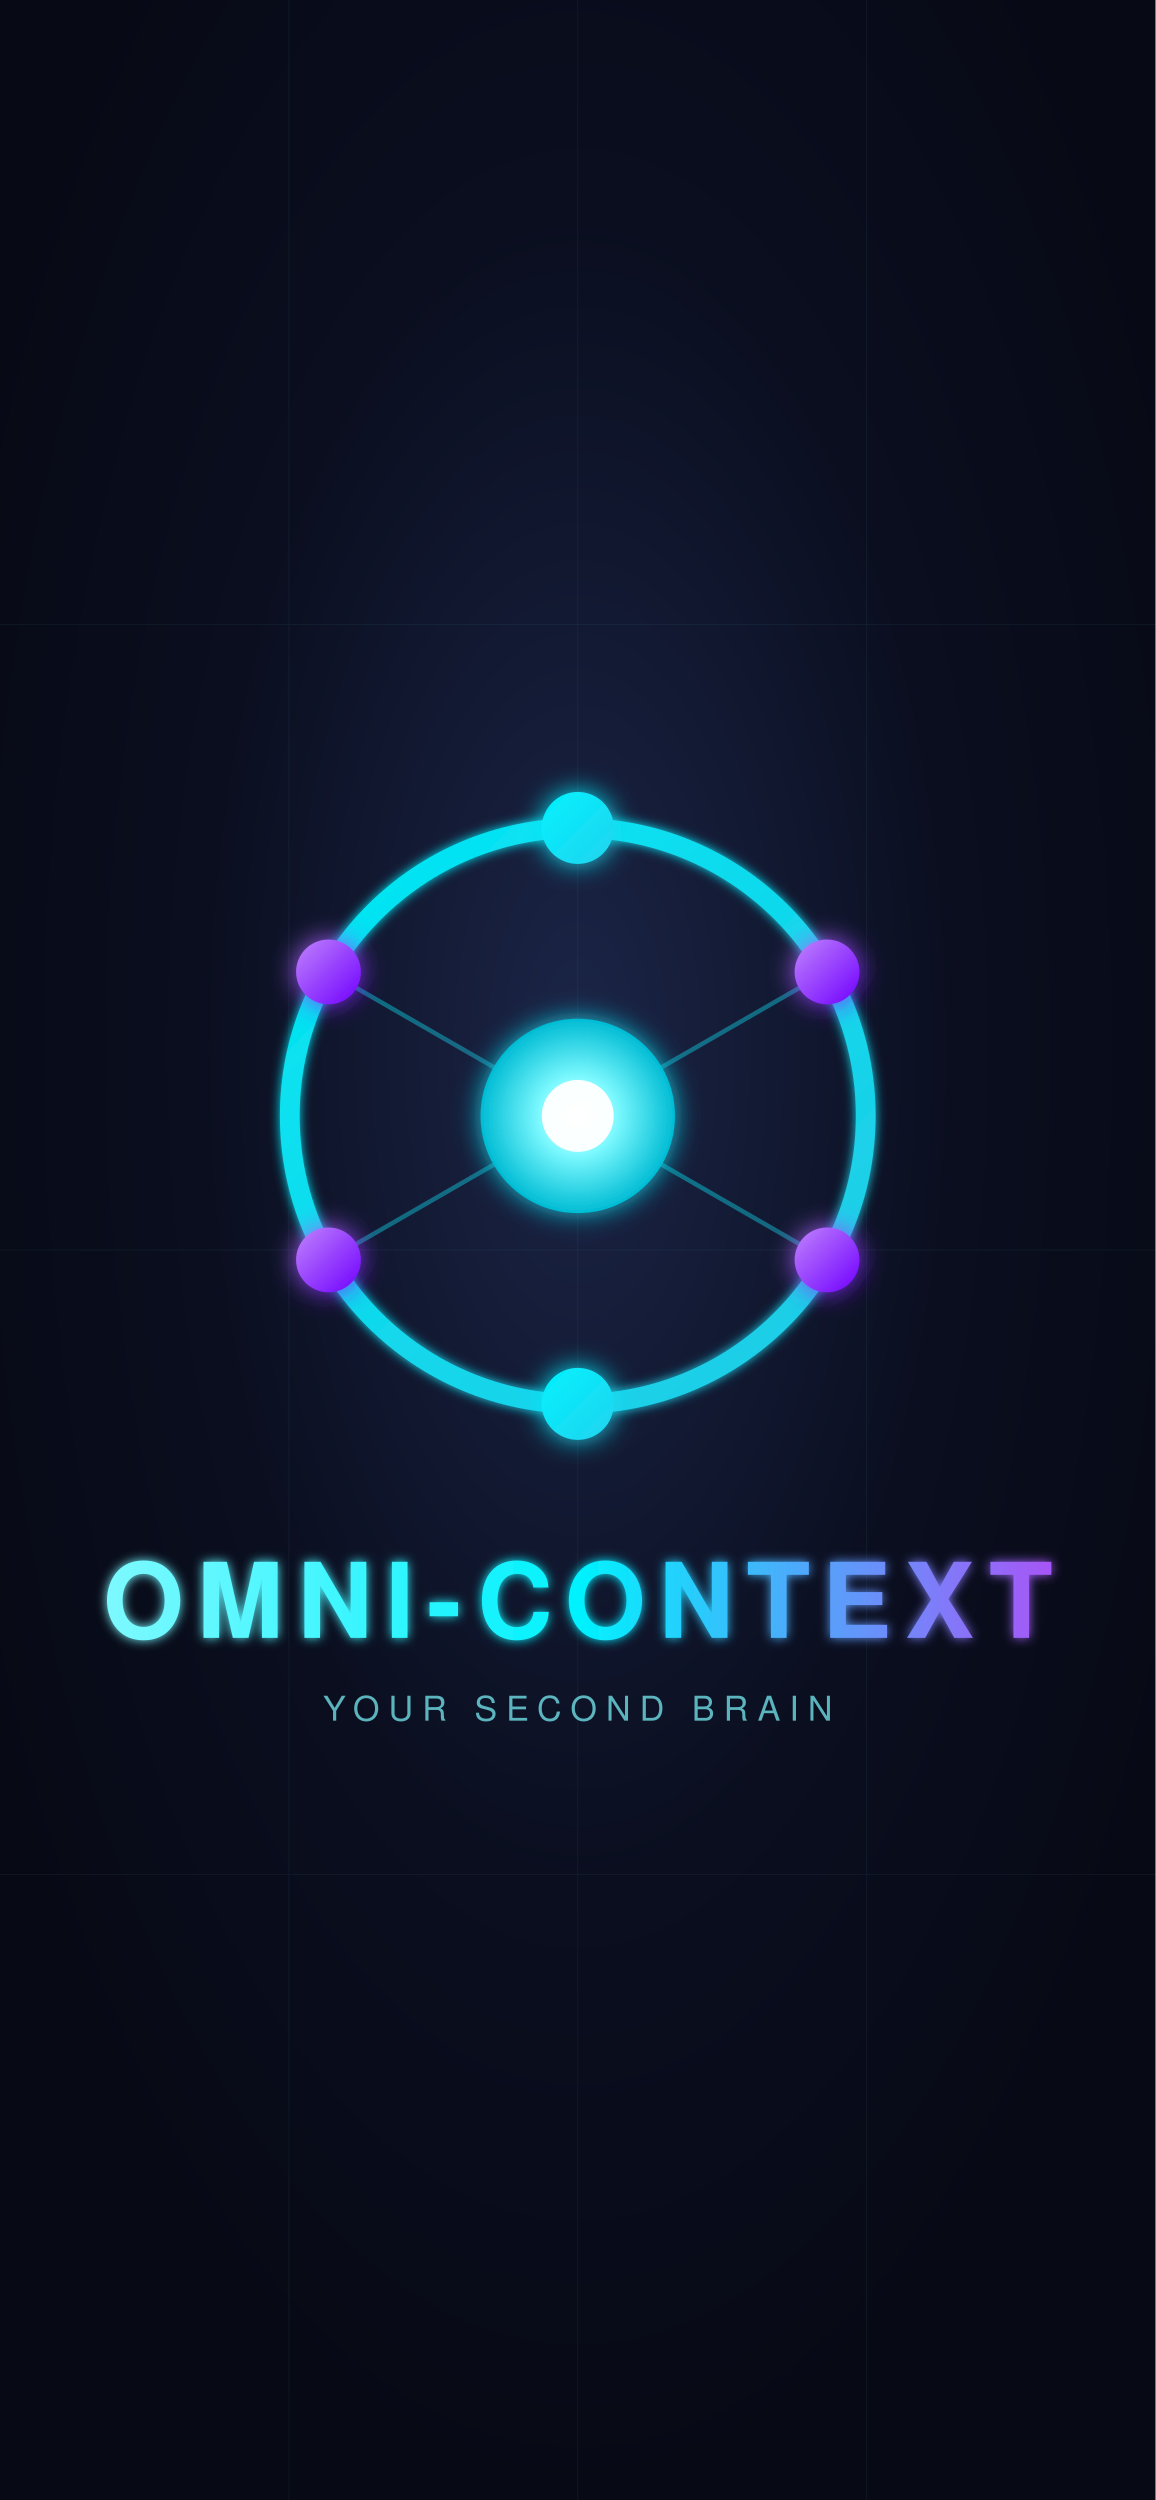
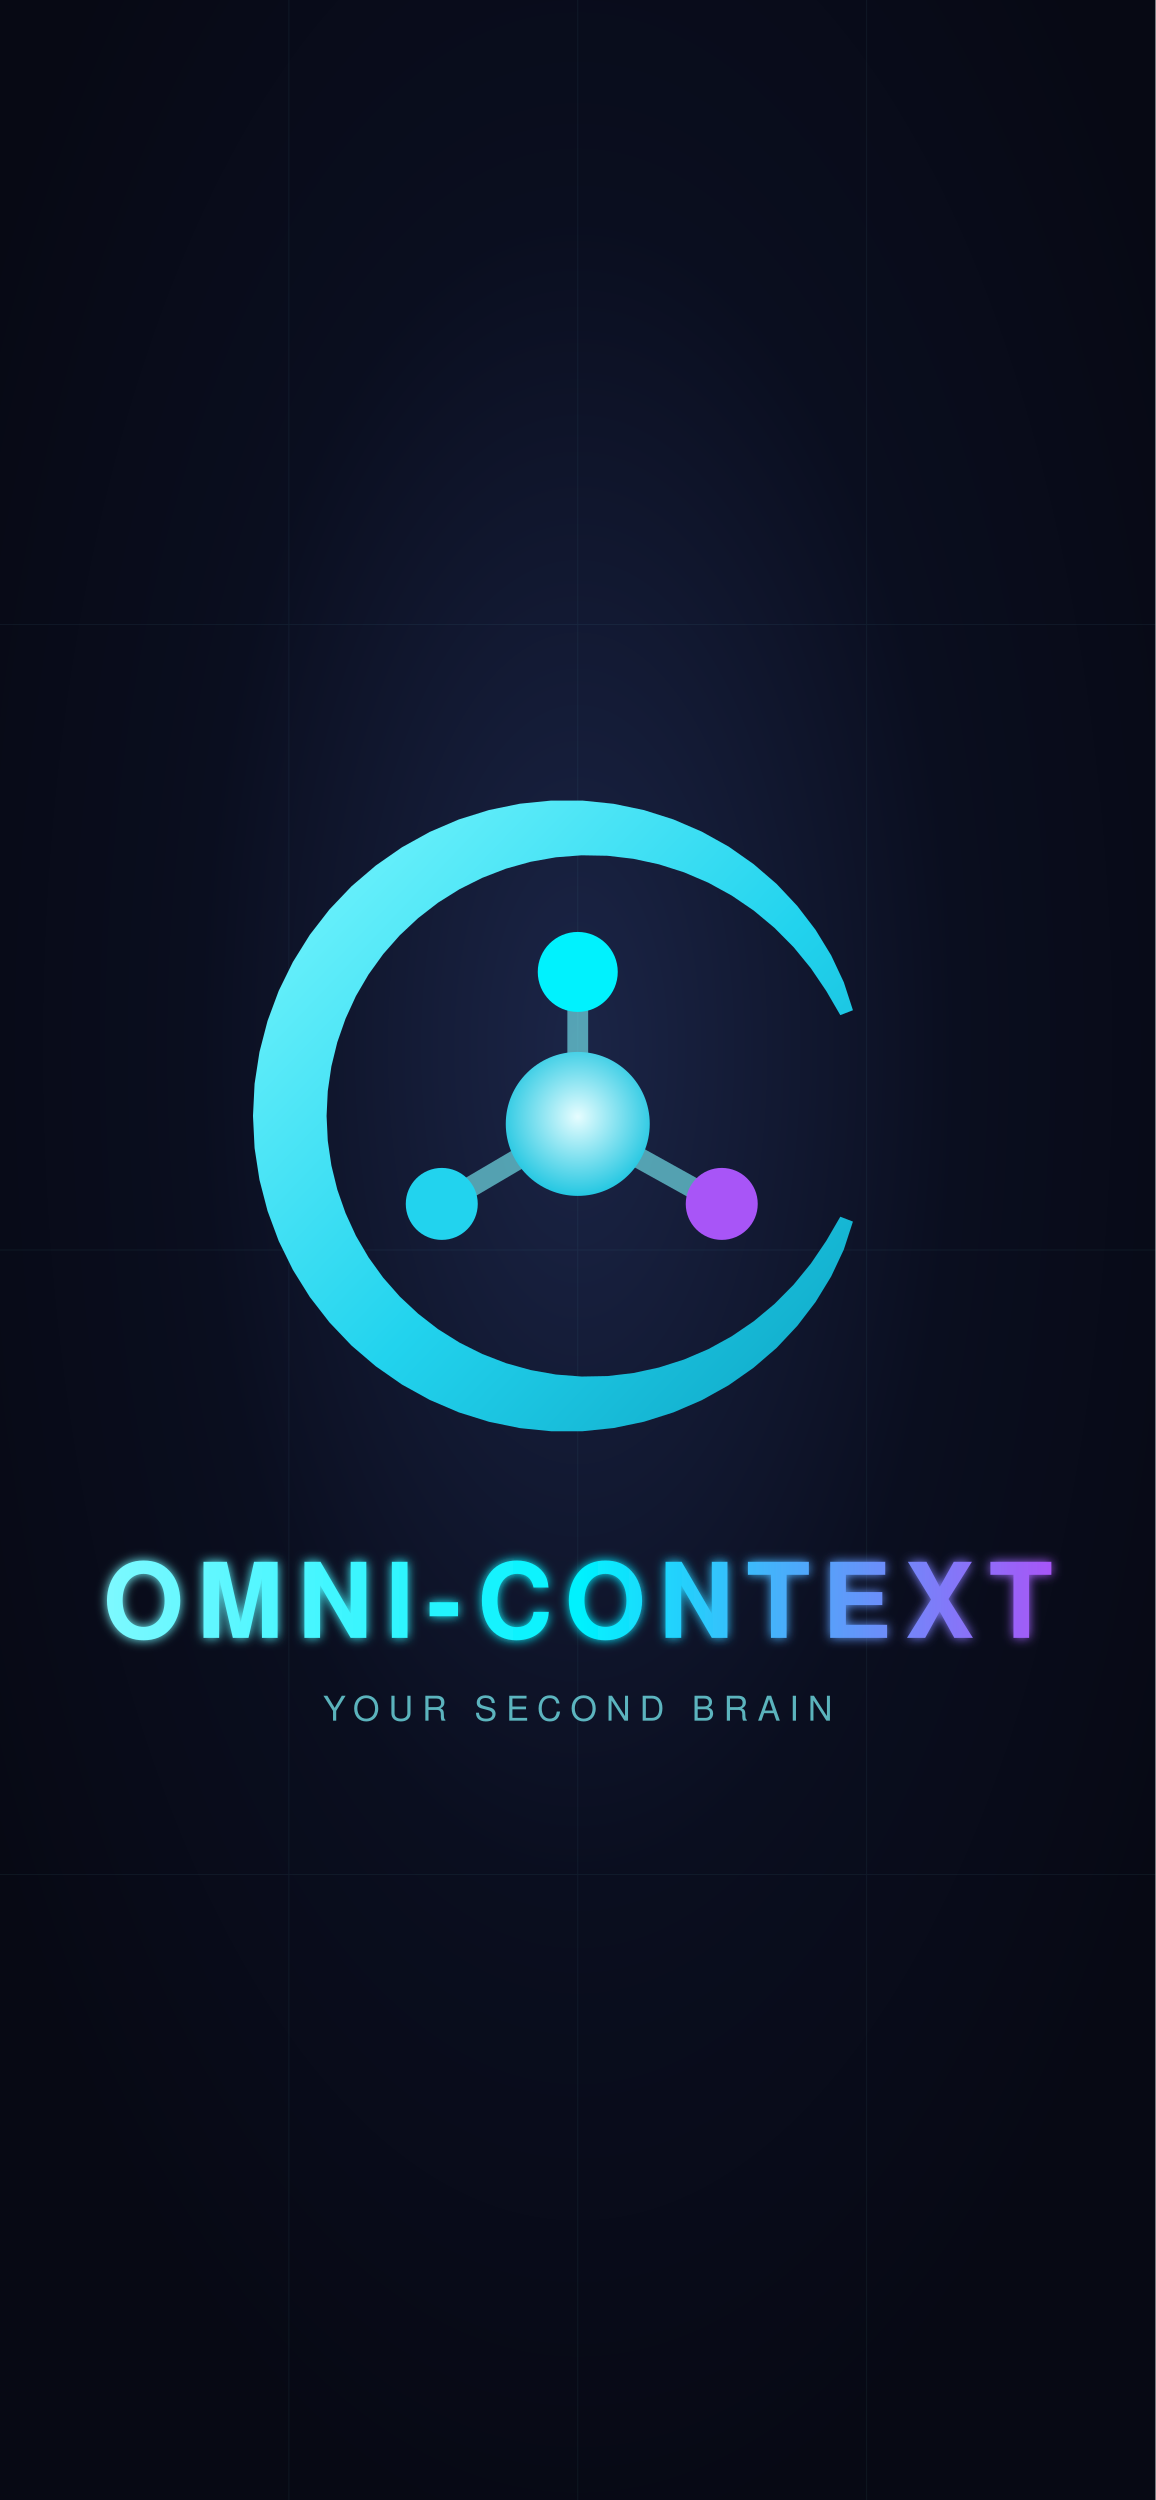
<svg xmlns="http://www.w3.org/2000/svg" viewBox="0 0 1284 2778" width="1284" height="2778">
  <defs>
    <radialGradient id="bg" cx="50%" cy="42%" r="60%">
      <stop offset="0%" stop-color="#1b2547" />
      <stop offset="55%" stop-color="#0a0e1f" />
      <stop offset="100%" stop-color="#070914" />
    </radialGradient>
-     <linearGradient id="cyan" x1="0%" y1="0%" x2="100%" y2="100%">
-       <stop offset="0%" stop-color="#00f2fe" />
-       <stop offset="100%" stop-color="#22d3ee" />
+     <linearGradient id="ink" x1="0%" y1="0%" x2="100%" y2="100%">
+       <stop offset="0%" stop-color="#7df9ff" />
+       <stop offset="55%" stop-color="#22d3ee" />
+       <stop offset="100%" stop-color="#0ea5c4" />
    </linearGradient>
-     <linearGradient id="purple" x1="0%" y1="0%" x2="100%" y2="100%">
-       <stop offset="0%" stop-color="#c084fc" />
-       <stop offset="100%" stop-color="#7000ff" />
-     </linearGradient>
-     <radialGradient id="core" cx="50%" cy="50%" r="50%">
-       <stop offset="0%" stop-color="#ffffff" />
-       <stop offset="40%" stop-color="#7df9ff" />
-       <stop offset="100%" stop-color="#00bcd4" />
+     <radialGradient id="core" cx="50%" cy="45%" r="58%">
+       <stop offset="0%" stop-color="#e6fdff" />
+       <stop offset="100%" stop-color="#19c4e0" />
    </radialGradient>
    <linearGradient id="textCyan" x1="0%" y1="0%" x2="100%" y2="0%">
      <stop offset="0%" stop-color="#7df9ff" />
      <stop offset="50%" stop-color="#00f2fe" />
      <stop offset="100%" stop-color="#a855f7" />
    </linearGradient>
-     <filter id="glow" x="-50%" y="-50%" width="200%" height="200%">
-       <feGaussianBlur stdDeviation="14" result="b" />
-       <feMerge>
-         <feMergeNode in="b" />
-         <feMergeNode in="SourceGraphic" />
-       </feMerge>
-     </filter>
    <filter id="softGlow" x="-50%" y="-50%" width="200%" height="200%">
      <feGaussianBlur stdDeviation="6" result="b" />
      <feMerge>
        <feMergeNode in="b" />
        <feMergeNode in="SourceGraphic" />
      </feMerge>
    </filter>
  </defs>
  <rect width="1284" height="2778" fill="url(#bg)" />
  <g opacity="0.06" stroke="#7df9ff" stroke-width="1">
    <line x1="0" y1="694" x2="1284" y2="694" />
    <line x1="0" y1="1389" x2="1284" y2="1389" />
    <line x1="0" y1="2083" x2="1284" y2="2083" />
    <line x1="321" y1="0" x2="321" y2="2778" />
    <line x1="642" y1="0" x2="642" y2="2778" />
    <line x1="963" y1="0" x2="963" y2="2778" />
  </g>
-   <g transform="translate(642 1240)">
-     <circle r="320" fill="none" stroke="url(#cyan)" stroke-width="22" opacity="0.95" filter="url(#softGlow)" />
-     <g stroke="url(#cyan)" stroke-width="5" opacity="0.4" stroke-linecap="round">
-       <line x1="0" y1="-320" x2="0" y2="-108" />
-       <line x1="277" y1="-160" x2="93" y2="-54" />
-       <line x1="277" y1="160" x2="93" y2="54" />
-       <line x1="0" y1="320" x2="0" y2="108" />
-       <line x1="-277" y1="160" x2="-93" y2="54" />
-       <line x1="-277" y1="-160" x2="-93" y2="-54" />
+   <g transform="translate(197.56 795.56) scale(8.8889)">
+     <path d="M84.40 63.21 L83.26 66.71 L81.68 70.07 L79.73 73.26 L77.45 76.24 L74.86 79.00 L71.98 81.48 L68.86 83.67 L65.50 85.54 L61.97 87.06 L58.28 88.23 L54.47 89.02 L50.59 89.42 L46.67 89.42 L42.77 89.03 L38.91 88.24 L35.13 87.06 L31.49 85.50 L28.02 83.58 L24.75 81.30 L21.72 78.71 L18.96 75.81 L16.51 72.65 L14.39 69.25 L12.62 65.65 L11.22 61.88 L10.21 57.99 L9.60 54.02 L9.40 50.00 L9.60 45.98 L10.21 42.01 L11.22 38.12 L12.62 34.35 L14.39 30.75 L16.51 27.35 L18.96 24.19 L21.72 21.29 L24.75 18.70 L28.02 16.42 L31.49 14.50 L35.13 12.94 L38.91 11.76 L42.77 10.97 L46.67 10.58 L50.59 10.58 L54.47 10.98 L58.28 11.77 L61.97 12.94 L65.50 14.46 L68.86 16.33 L71.98 18.52 L74.86 21.00 L77.45 23.76 L79.73 26.74 L81.68 29.93 L83.26 33.29 L84.40 36.79 L82.82 37.40 L81.07 34.39 L79.14 31.54 L76.98 28.90 L74.59 26.49 L72.00 24.33 L69.24 22.45 L66.33 20.85 L63.29 19.55 L60.15 18.55 L56.96 17.86 L53.73 17.48 L50.49 17.42 L47.27 17.67 L44.11 18.23 L41.03 19.09 L38.06 20.24 L35.22 21.66 L32.54 23.34 L30.05 25.27 L27.75 27.42 L25.68 29.77 L23.85 32.31 L22.27 35.01 L20.97 37.85 L19.94 40.79 L19.20 43.81 L18.75 46.89 L18.60 50.00 L18.75 53.11 L19.20 56.19 L19.94 59.21 L20.97 62.15 L22.27 64.99 L23.85 67.69 L25.68 70.23 L27.75 72.58 L30.05 74.73 L32.54 76.66 L35.22 78.34 L38.06 79.76 L41.03 80.91 L44.11 81.77 L47.27 82.33 L50.49 82.58 L53.73 82.52 L56.96 82.14 L60.15 81.45 L63.29 80.45 L66.33 79.15 L69.24 77.55 L72.00 75.67 L74.59 73.51 L76.98 71.10 L79.14 68.46 L81.07 65.61 L82.82 62.60 Z" fill="url(#ink)" />
+     <g stroke="#7df9ff" stroke-width="2.6" opacity="0.6" stroke-linecap="round">
+       <line x1="50" y1="51" x2="50" y2="32" />
+       <line x1="50" y1="51" x2="68" y2="61" />
+       <line x1="50" y1="51" x2="33" y2="61" />
    </g>
-     <g filter="url(#glow)">
-       <circle cx="0" cy="-320" r="40" fill="url(#cyan)" />
-       <circle cx="277" cy="-160" r="36" fill="url(#purple)" />
-       <circle cx="277" cy="160" r="36" fill="url(#purple)" />
-       <circle cx="0" cy="320" r="40" fill="url(#cyan)" />
-       <circle cx="-277" cy="160" r="36" fill="url(#purple)" />
-       <circle cx="-277" cy="-160" r="36" fill="url(#purple)" />
-     </g>
-     <circle r="108" fill="url(#core)" filter="url(#glow)" />
-     <circle r="40" fill="#ffffff" opacity="0.95" />
+     <circle cx="50" cy="32" r="5" fill="#00f2fe" />
+     <circle cx="68" cy="61" r="4.5" fill="#a855f7" />
+     <circle cx="33" cy="61" r="4.5" fill="#22d3ee" />
+     <circle cx="50" cy="51" r="9" fill="url(#core)" />
  </g>
  <g transform="translate(642 1820)" text-anchor="middle" font-family="system-ui, -apple-system, 'Segoe UI', Helvetica, Arial, sans-serif">
    <text font-size="116" font-weight="700" letter-spacing="14" fill="url(#textCyan)" filter="url(#softGlow)">OMNI-CONTEXT</text>
    <text y="92" font-size="38" font-weight="400" letter-spacing="10" fill="#7df9ff" opacity="0.7">YOUR SECOND BRAIN</text>
  </g>
</svg>
